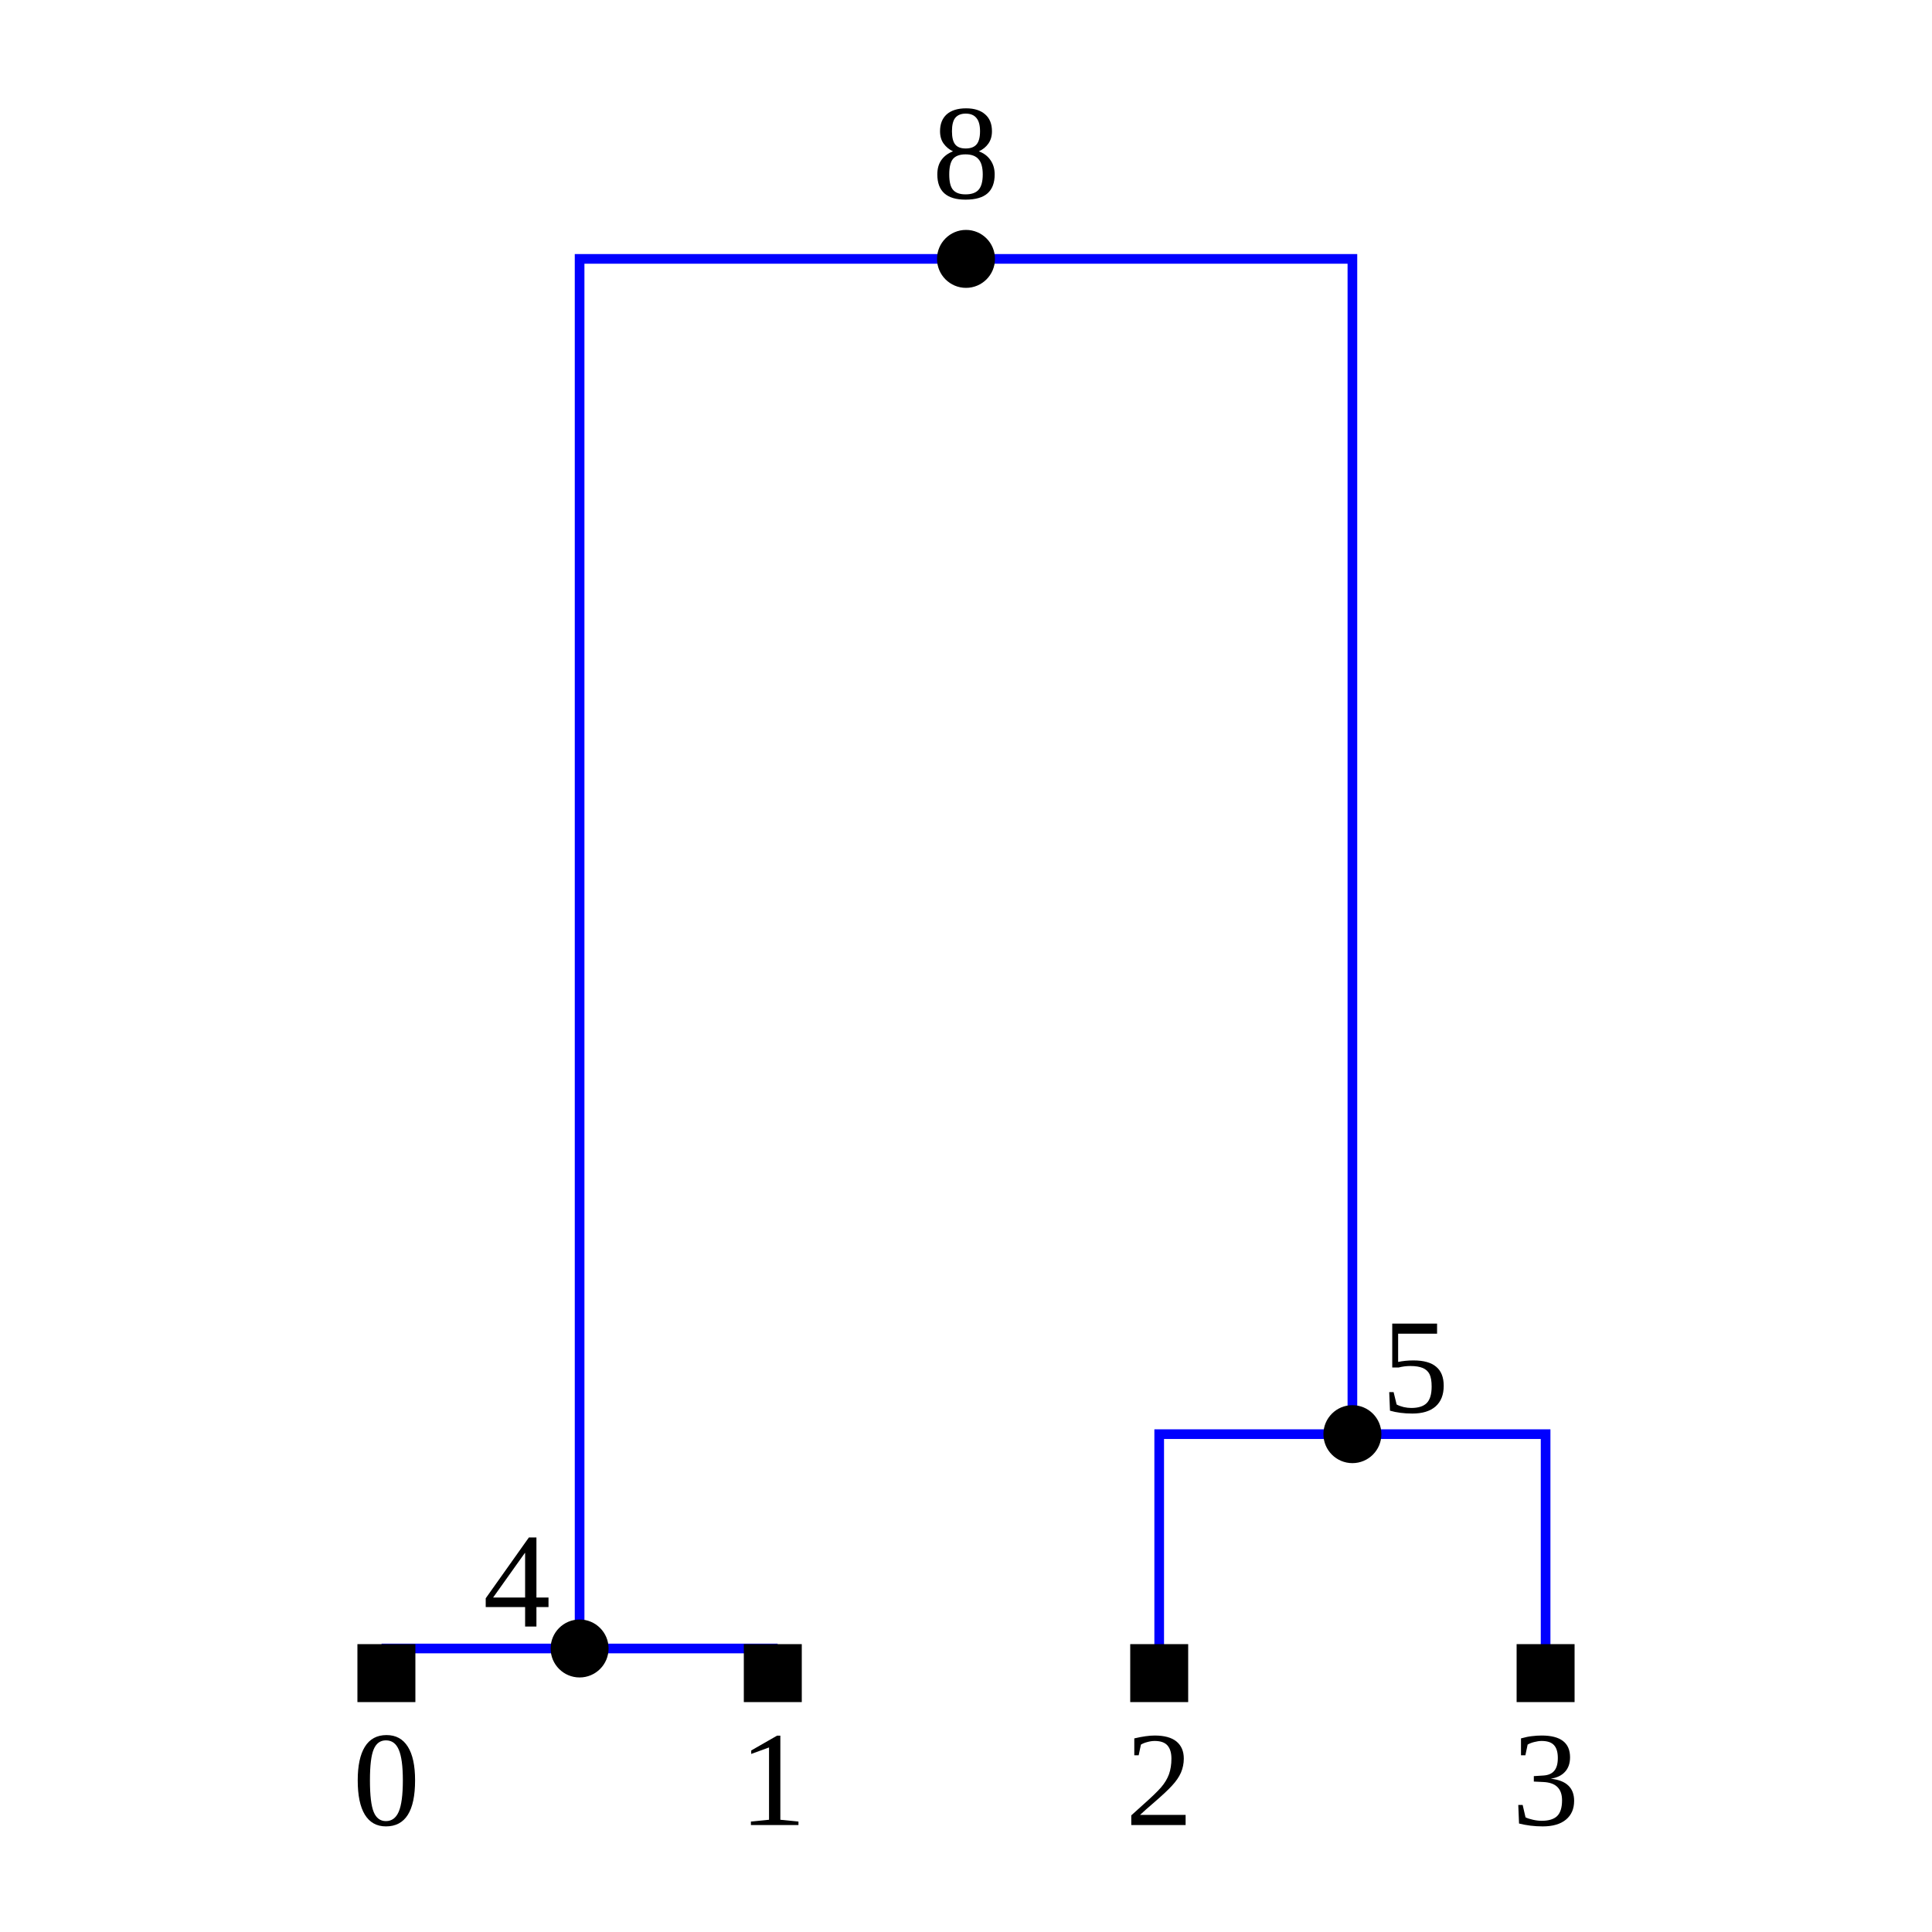
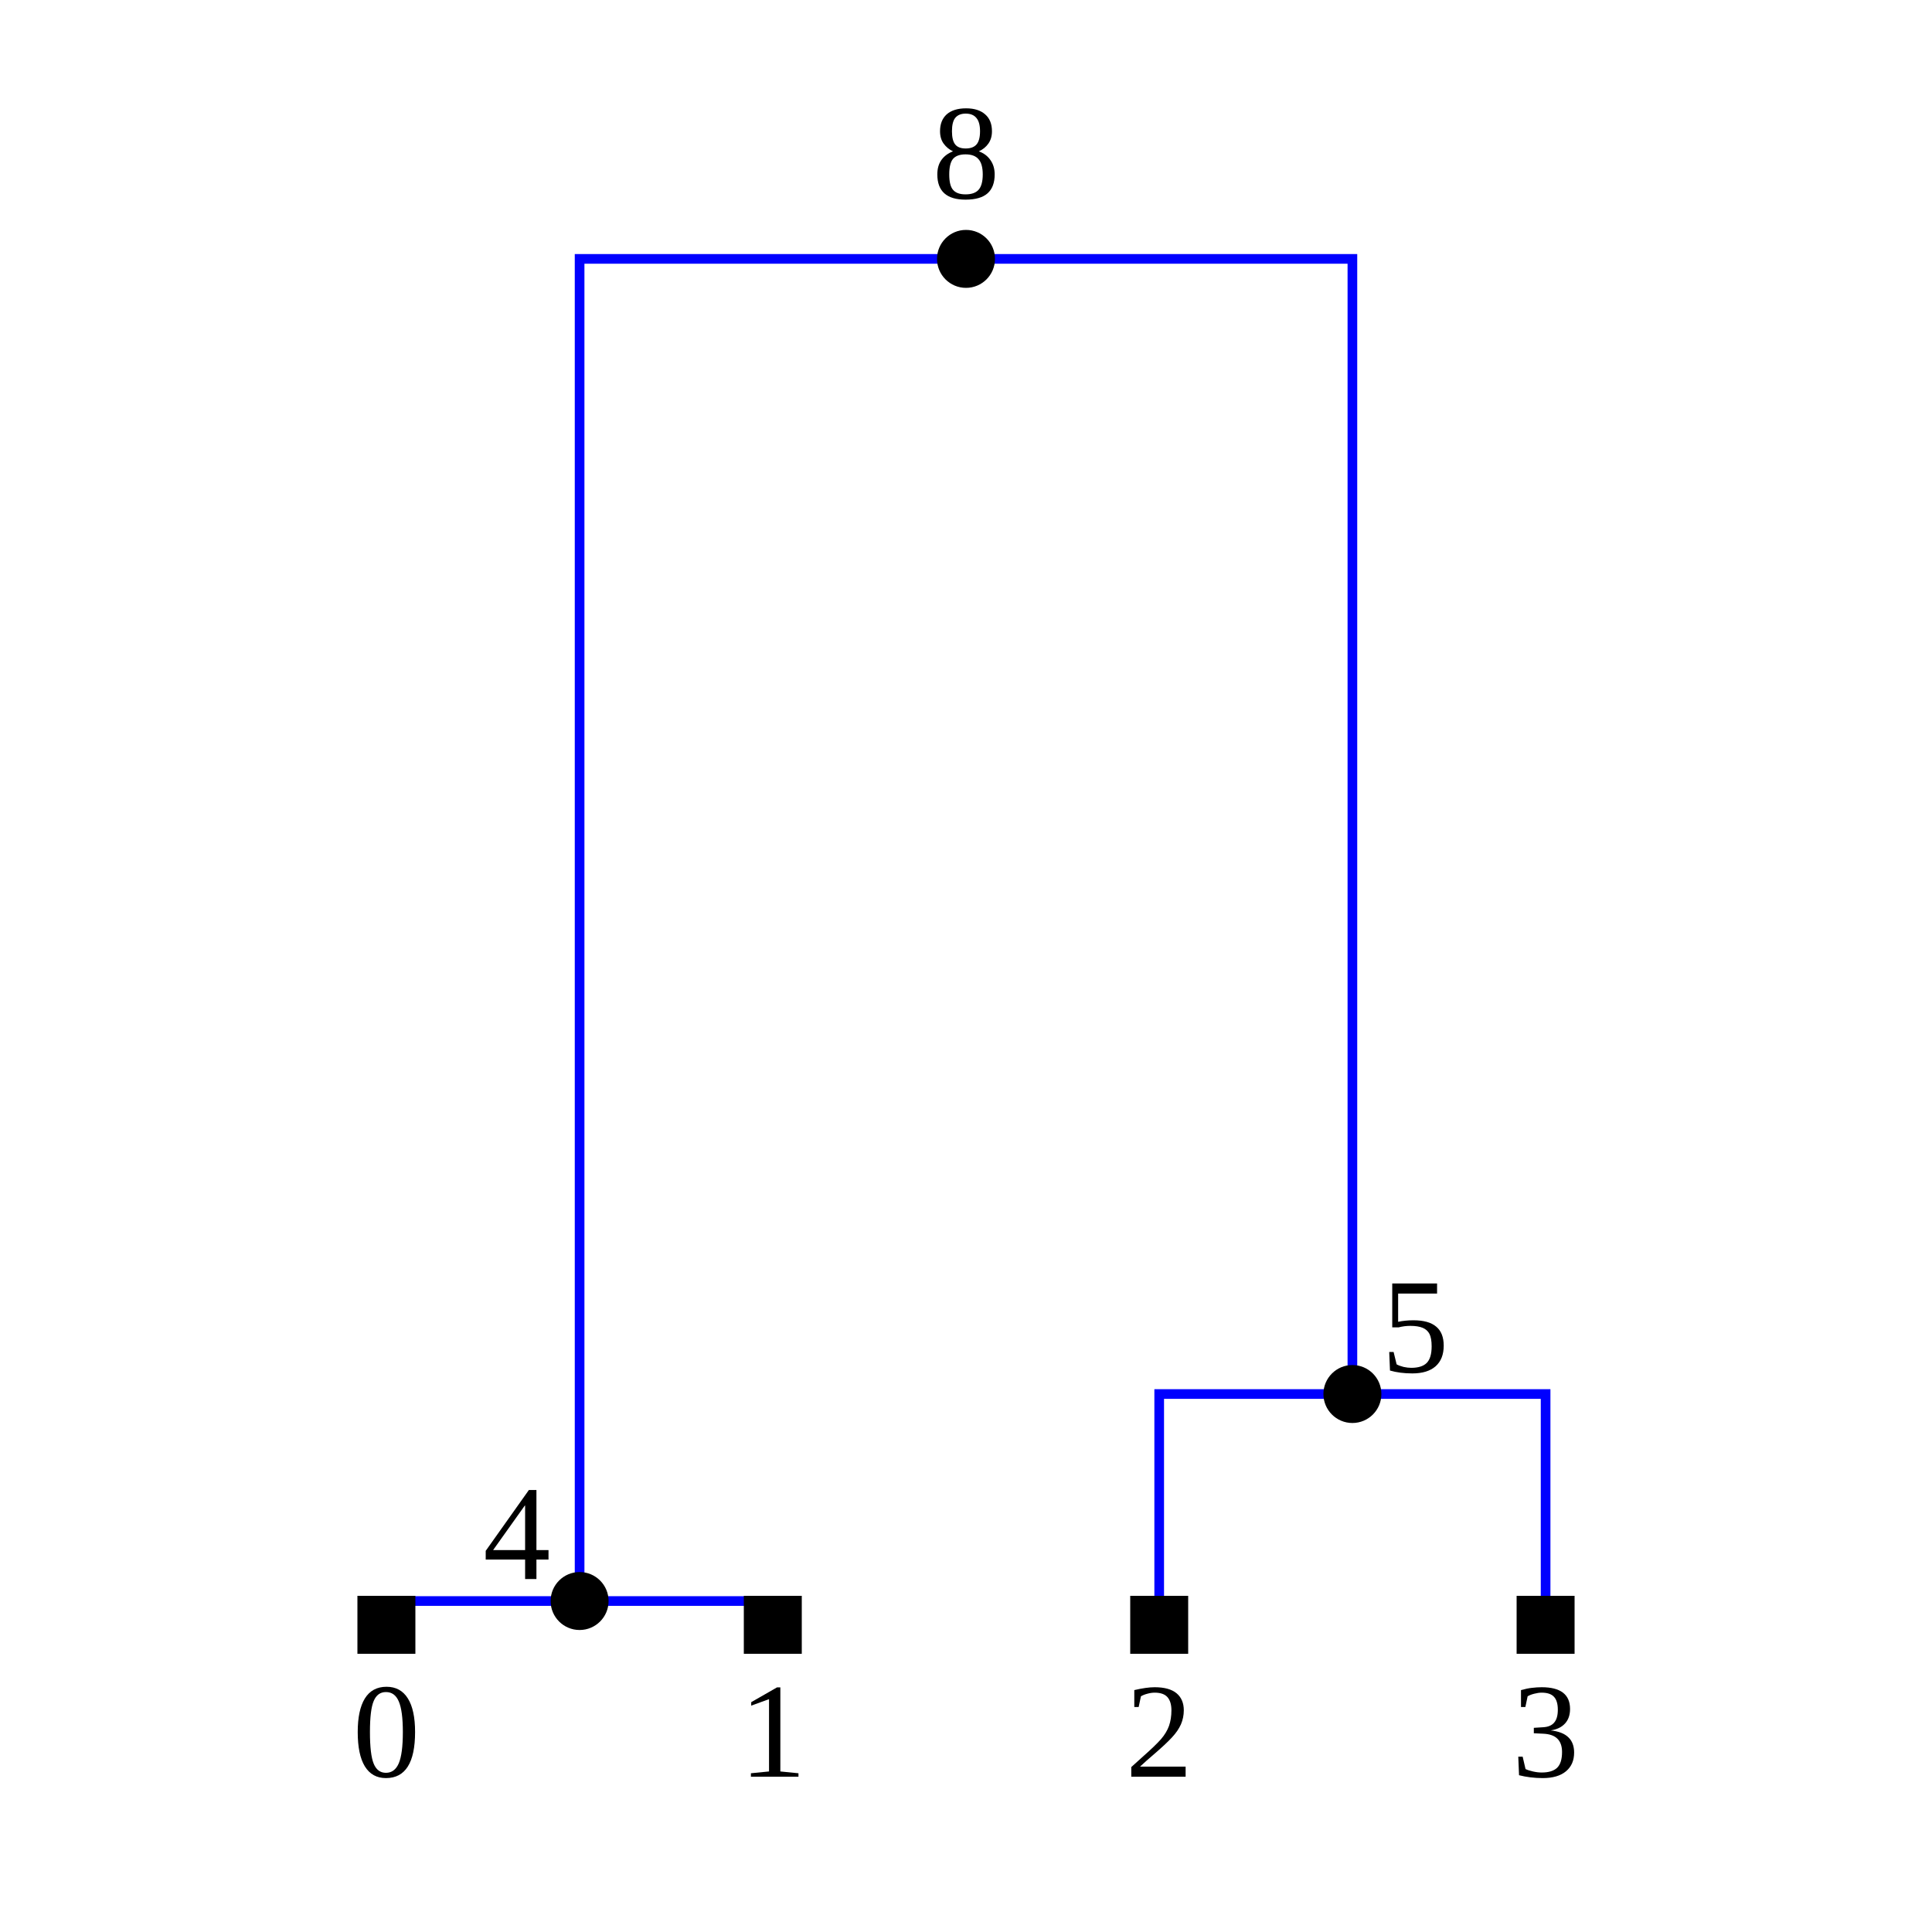
<svg xmlns="http://www.w3.org/2000/svg" baseProfile="full" height="200" id="XYZ" version="1.1" width="200">
  <defs>
-     <style type="text/css">.tree-sequence .background path {fill: #808080; fill-opacity:0}.tree-sequence .background path:nth-child(odd) {fill-opacity:.1}.axes {font-size: 14px}.x-axis .tick .lab {font-weight: bold}.axes, .tree {font-size: 14px; text-anchor:middle}.y-axis line.grid {stroke: #FAFAFA}.y-axis &gt; .lab text {transform: translateX(0.8em) rotate(-90deg)}.x-axis .tick g {transform: translateY(0.9em)}.x-axis &gt; .lab text {transform: translateY(-0.8em)}.axes line, .edge {stroke:black; fill:none}.node &gt; .sym {fill: black; stroke: none}.site &gt; .sym {stroke: black}.mut text {fill: red; font-style: italic}.mut line {fill: none; stroke: none}.mut .sym {fill: none; stroke: red}.node .mut .sym {stroke-width: 1.5px}.tree text, .tree-sequence text {dominant-baseline: central}.plotbox .lab.lft {text-anchor: end}.plotbox .lab.rgt {text-anchor: start}.edge {stroke: blue}</style>
+     <style type="text/css">.background path {fill: #808080; fill-opacity:0}.background path:nth-child(odd) {fill-opacity:.1}.axes {font-size: 14px}.x-axis .tick .lab {font-weight: bold}.axes, .tree {font-size: 14px; text-anchor:middle}.y-axis line.grid {stroke: #FAFAFA}.y-axis &gt; .lab text {transform: translateX(0.8em) rotate(-90deg)}.x-axis .tick g {transform: translateY(0.9em)}.x-axis &gt; .lab text {transform: translateY(-0.8em)}.axes line, .edge {stroke:black; fill:none}.node &gt; .sym {fill: black; stroke: none}.site &gt; .sym {stroke: black}.mut text {fill: red; font-style: italic}.mut.extra text {fill: hotpink}.mut line {fill: none; stroke: none}.mut .sym {fill: none; stroke: red}.mut.extra .sym {stroke: hotpink}.node .mut .sym {stroke-width: 1.5px}.tree text, .tree-sequence text {dominant-baseline: central}.plotbox .lab.lft {text-anchor: end}.plotbox .lab.rgt {text-anchor: start}.edge {stroke: blue}</style>
  </defs>
  <g class="tree t4">
    <g class="plotbox">
      <g class="node n8 p0 root" transform="translate(100 26.8)">
-         <g class="a8 node n4 p0" transform="translate(-40 143.85)">
-           <g class="a4 leaf node n0 p0 sample" transform="translate(-20 2.55016)">
-             <path class="edge" d="M 0 0 V -2.55 H 20" />
+         <g class="a8 node n4 p0" transform="translate(-40 138.937)">
+           <g class="a4 leaf node n0 p0 sample" transform="translate(-20 2.46307)">
+             <path class="edge" d="M 0 0 V -2.463 H 20" />
            <rect class="sym" height="6" width="6" x="-3" y="-3" />
            <text class="lab" transform="translate(0 11)">0</text>
          </g>
-           <g class="a4 leaf node n1 p0 sample" transform="translate(20 2.55016)">
-             <path class="edge" d="M 0 0 V -2.55 H -20" />
+           <g class="a4 leaf node n1 p0 sample" transform="translate(20 2.46307)">
+             <path class="edge" d="M 0 0 V -2.463 H -20" />
            <rect class="sym" height="6" width="6" x="-3" y="-3" />
            <text class="lab" transform="translate(0 11)">1</text>
          </g>
-           <path class="edge" d="M 0 0 V -143.85 H 40" />
+           <path class="edge" d="M 0 0 V -138.937 H 40" />
          <circle class="sym" cx="0" cy="0" r="3" />
          <text class="lab lft" transform="translate(-3 -7.0)">4</text>
        </g>
-         <g class="a8 node n5 p0" transform="translate(40 121.663)">
-           <g class="a5 leaf node n2 p0 sample" transform="translate(-20 24.7369)">
-             <path class="edge" d="M 0 0 V -24.737 H 20" />
+         <g class="a8 node n5 p0" transform="translate(40 117.508)">
+           <g class="a5 leaf node n2 p0 sample" transform="translate(-20 23.8921)">
+             <path class="edge" d="M 0 0 V -23.892 H 20" />
            <rect class="sym" height="6" width="6" x="-3" y="-3" />
            <text class="lab" transform="translate(0 11)">2</text>
          </g>
-           <g class="a5 leaf node n3 p0 sample" transform="translate(20 24.7369)">
-             <path class="edge" d="M 0 0 V -24.737 H -20" />
+           <g class="a5 leaf node n3 p0 sample" transform="translate(20 23.8921)">
+             <path class="edge" d="M 0 0 V -23.892 H -20" />
            <rect class="sym" height="6" width="6" x="-3" y="-3" />
            <text class="lab" transform="translate(0 11)">3</text>
          </g>
-           <path class="edge" d="M 0 0 V -121.663 H -40" />
+           <path class="edge" d="M 0 0 V -117.508 H -40" />
          <circle class="sym" cx="0" cy="0" r="3" />
          <text class="lab rgt" transform="translate(3 -7.0)">5</text>
        </g>
        <circle class="sym" cx="0" cy="0" r="3" />
        <text class="lab" transform="translate(0 -11)">8</text>
      </g>
    </g>
  </g>
</svg>
